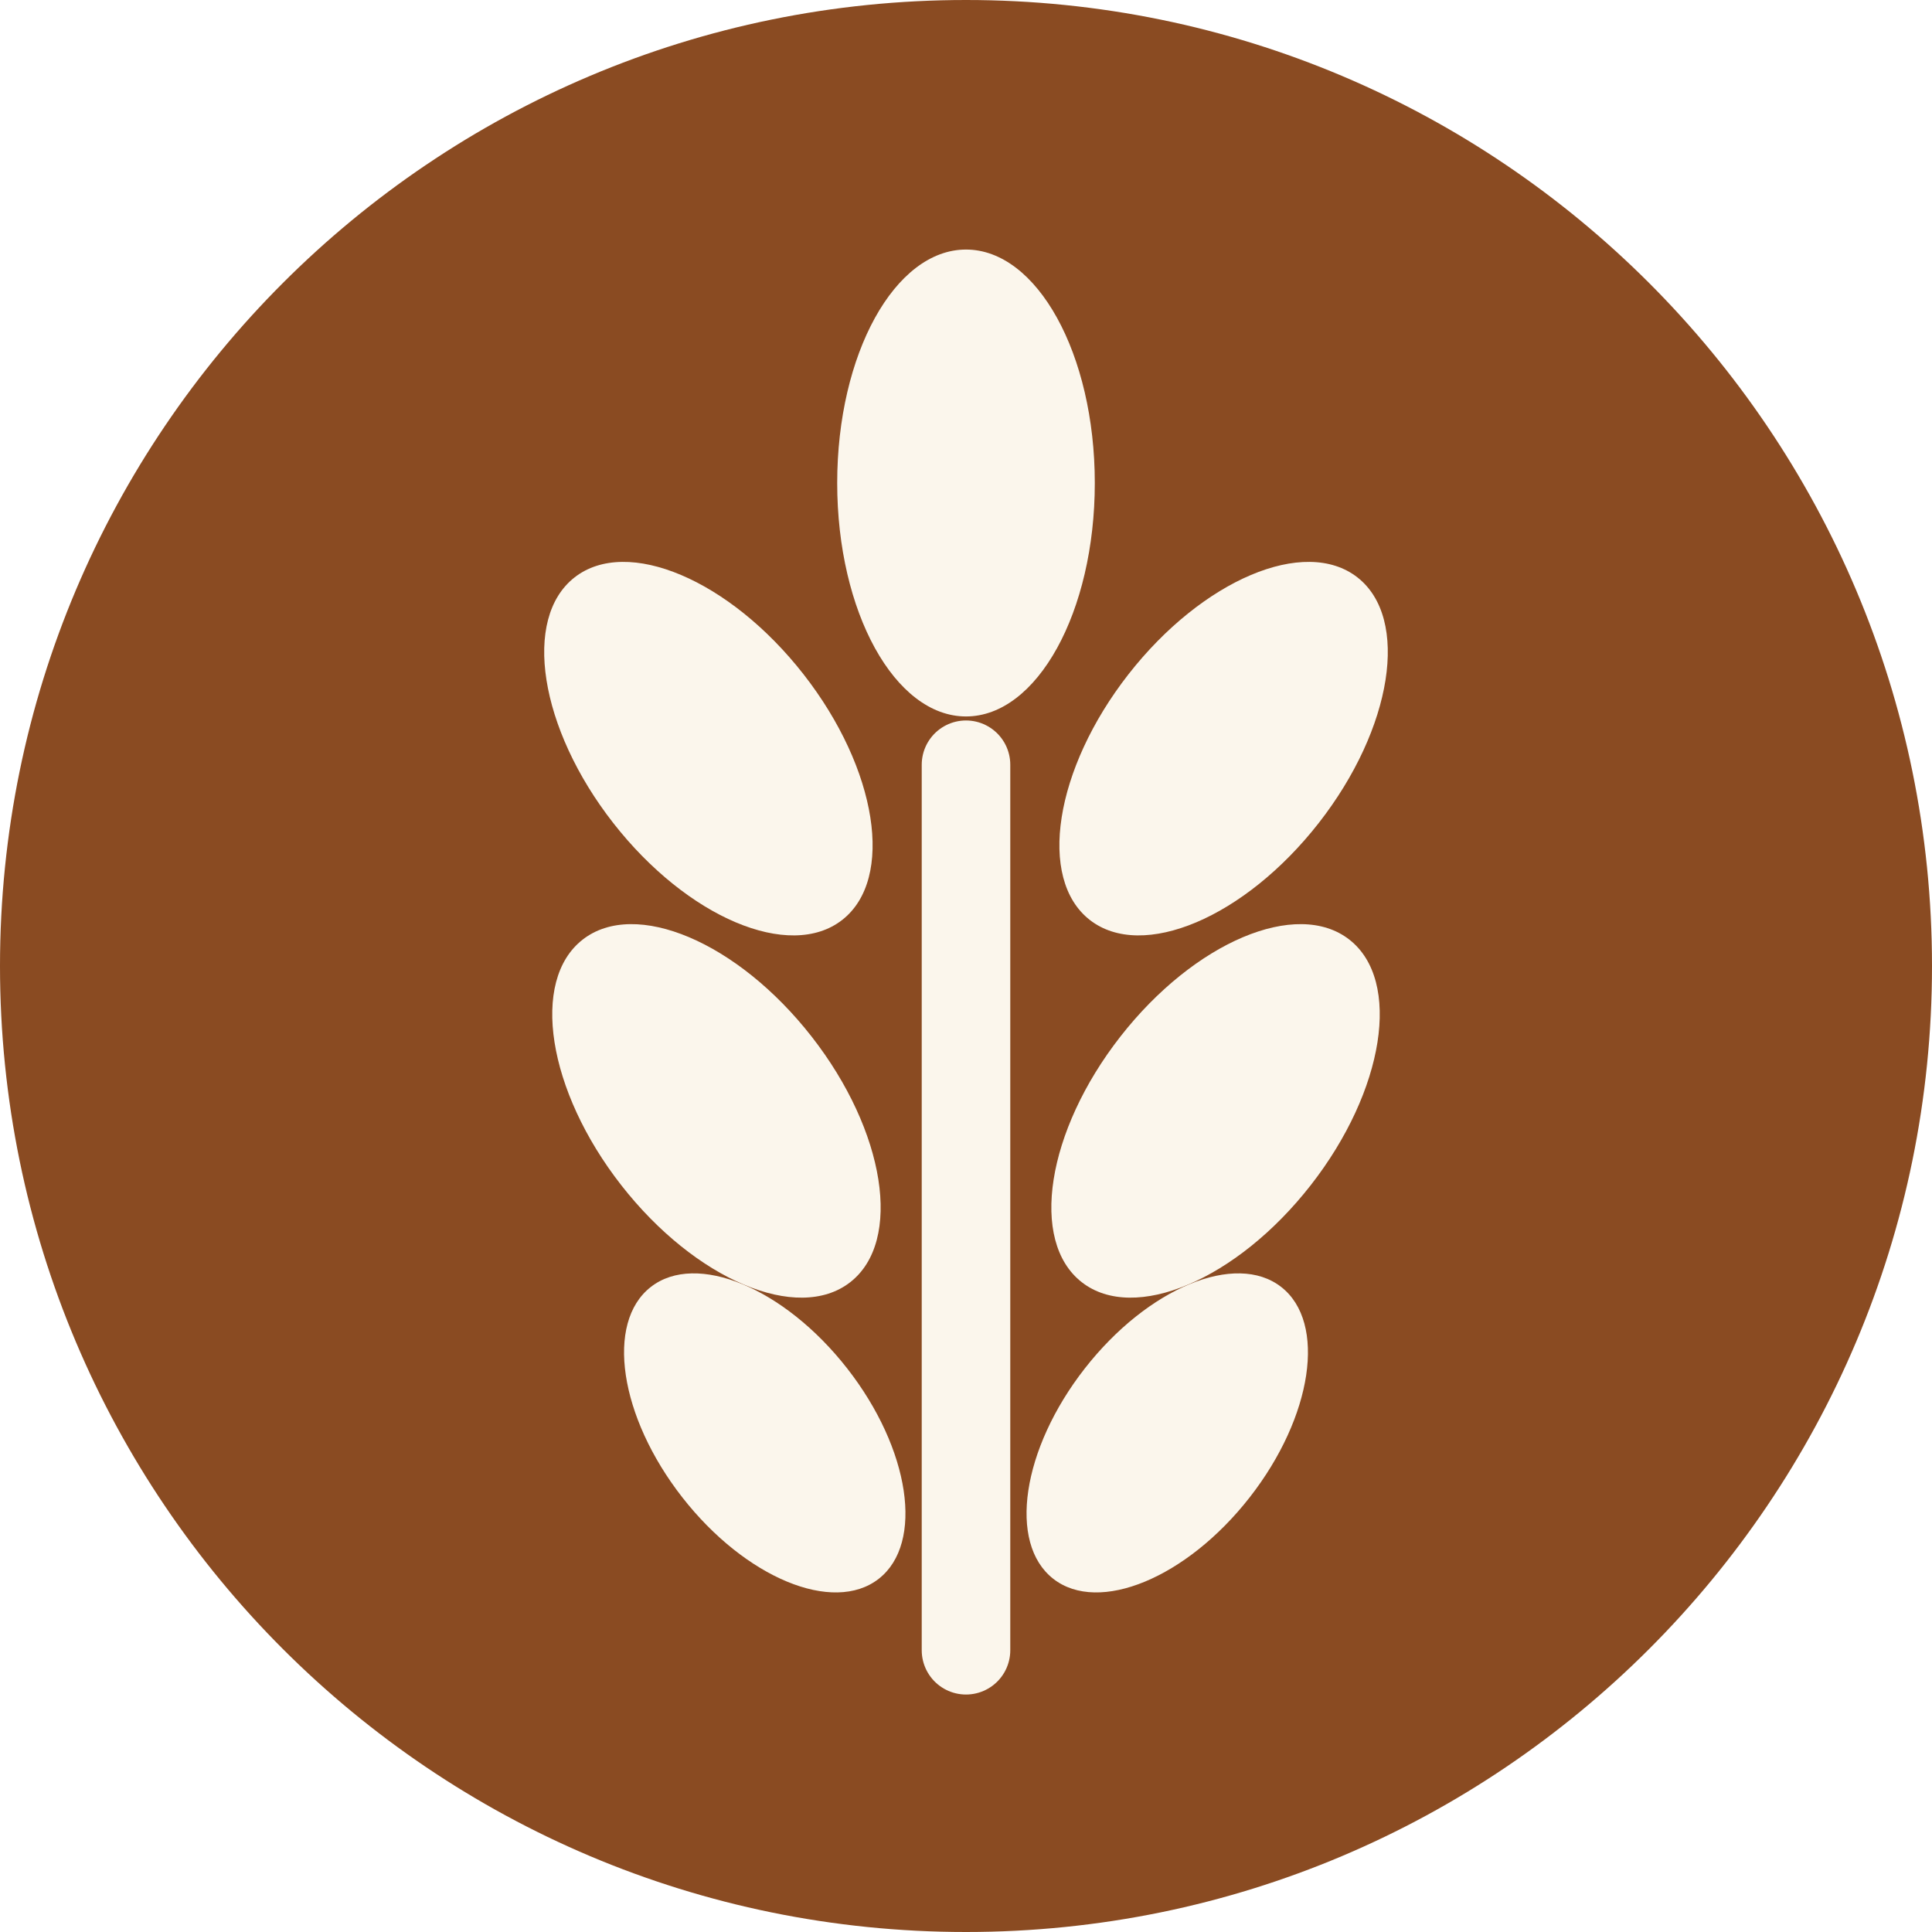
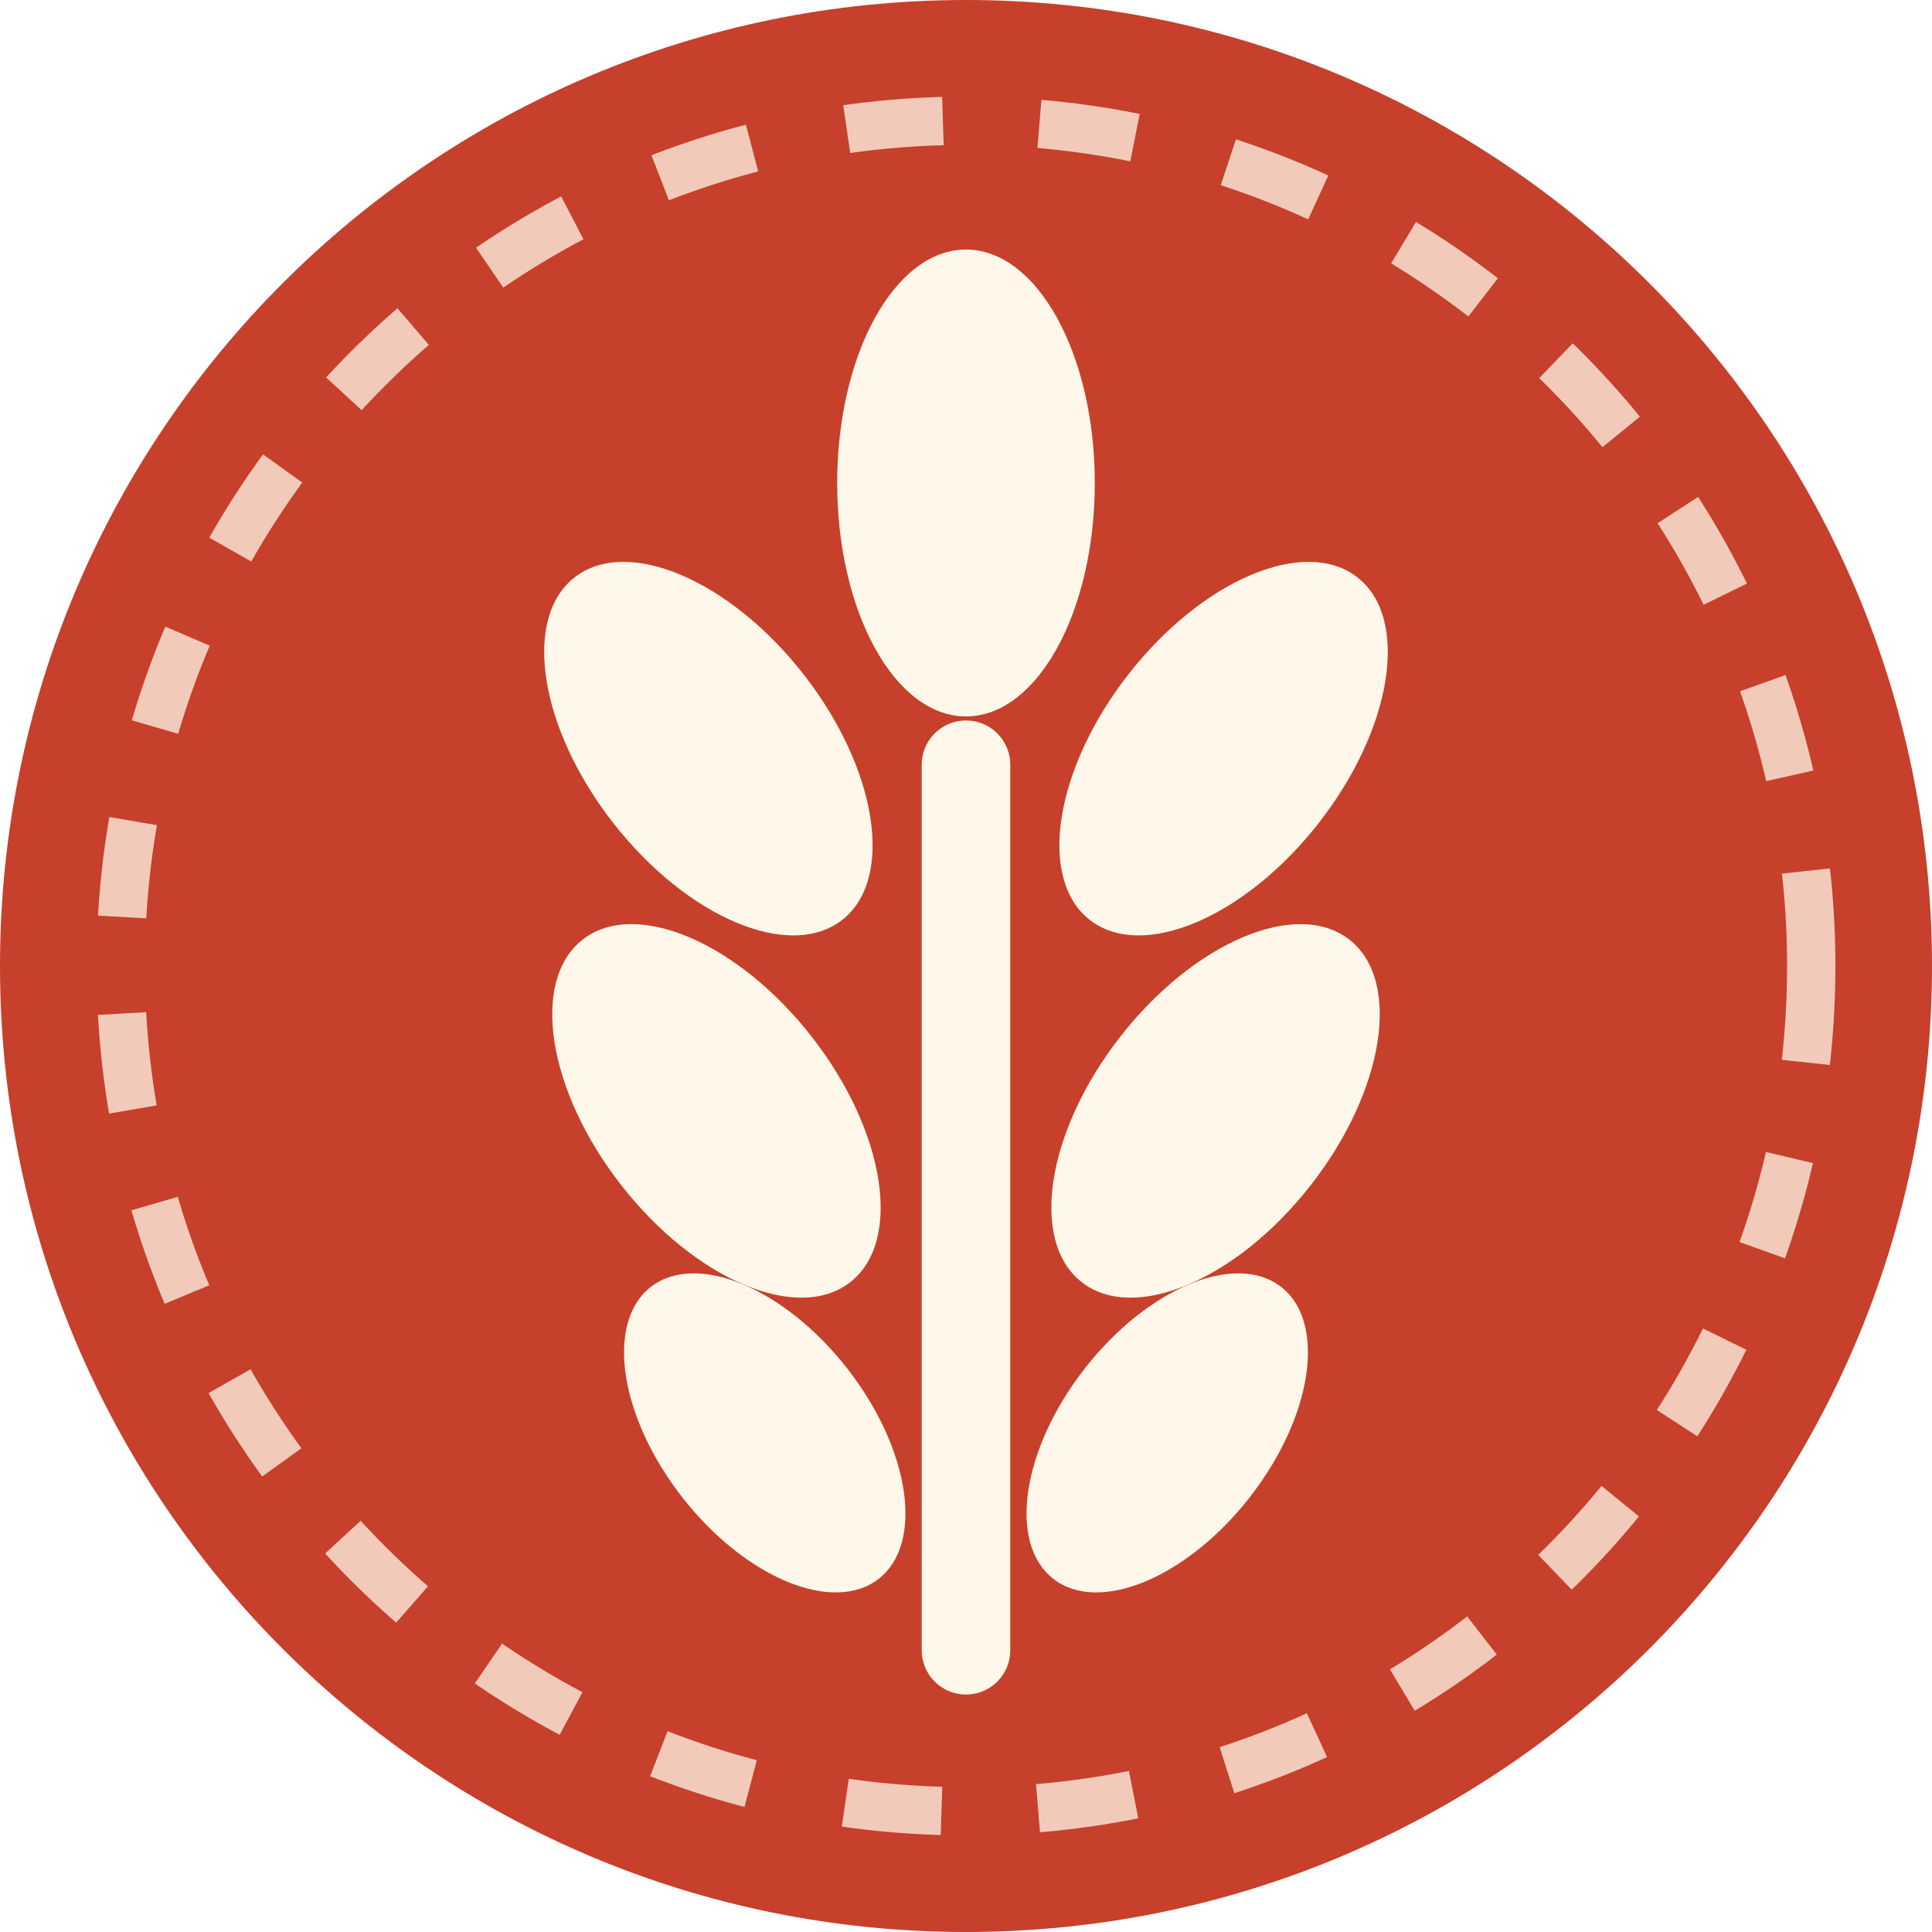
<svg xmlns="http://www.w3.org/2000/svg" viewBox="0 0 48 48" role="img" aria-label="KetoBoomers">
-   <circle cx="24" cy="24" r="24" fill="#8A4B22" />
-   <g fill="#FBF6EC">
-     <path d="M24 41V19" fill="none" stroke="#FBF6EC" stroke-width="2.2" stroke-linecap="round" />
+   <circle cx="24" cy="24" r="24" fill="#C7402B" />
+   <circle cx="24" cy="24" r="21" fill="none" stroke="#FFF8EA" stroke-width="1.2" stroke-dasharray="2.4 2.4" opacity="0.75" />
+   <g fill="#FFF8EA">
+     <path d="M24 41V19" fill="none" stroke="#FFF8EA" stroke-width="2.2" stroke-linecap="round" />
    <ellipse cx="24" cy="12" rx="3.2" ry="5.8" />
    <ellipse cx="17.6" cy="18.6" rx="3" ry="5.4" transform="rotate(-38 17.6 18.6)" />
    <ellipse cx="30.4" cy="18.6" rx="3" ry="5.4" transform="rotate(38 30.4 18.6)" />
    <ellipse cx="17.8" cy="27.6" rx="3" ry="5.4" transform="rotate(-38 17.8 27.6)" />
    <ellipse cx="30.2" cy="27.6" rx="3" ry="5.4" transform="rotate(38 30.2 27.6)" />
    <ellipse cx="19" cy="35.6" rx="2.6" ry="4.6" transform="rotate(-38 19 35.6)" />
    <ellipse cx="29" cy="35.6" rx="2.6" ry="4.6" transform="rotate(38 29 35.6)" />
  </g>
</svg>
